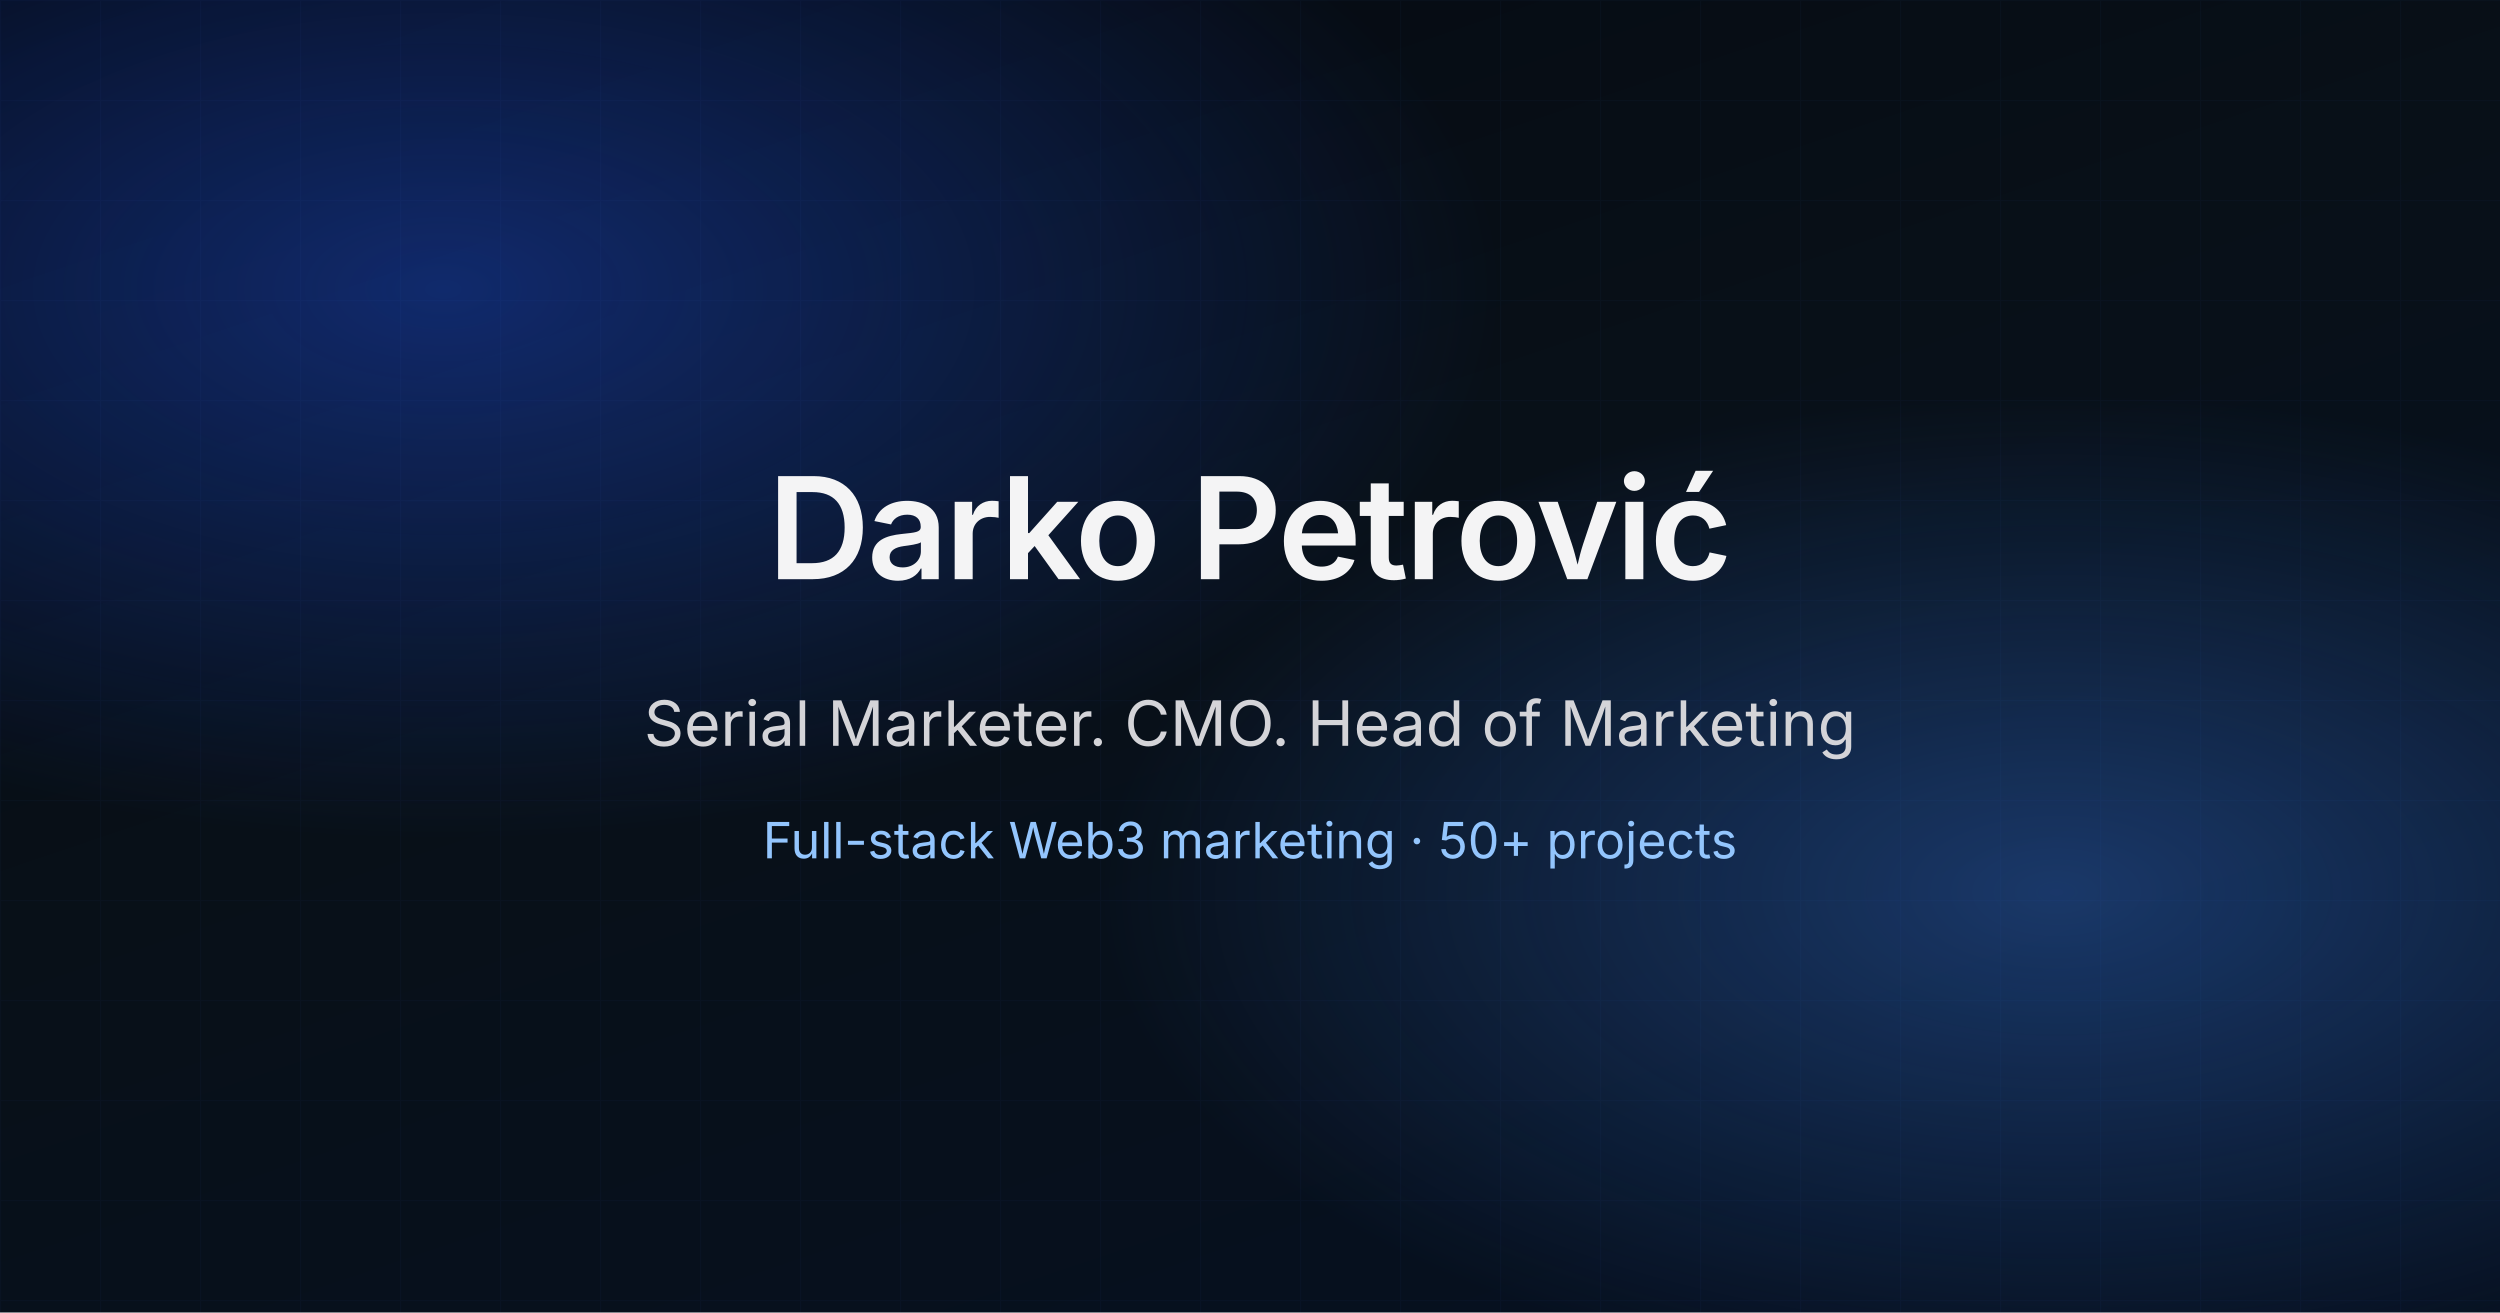
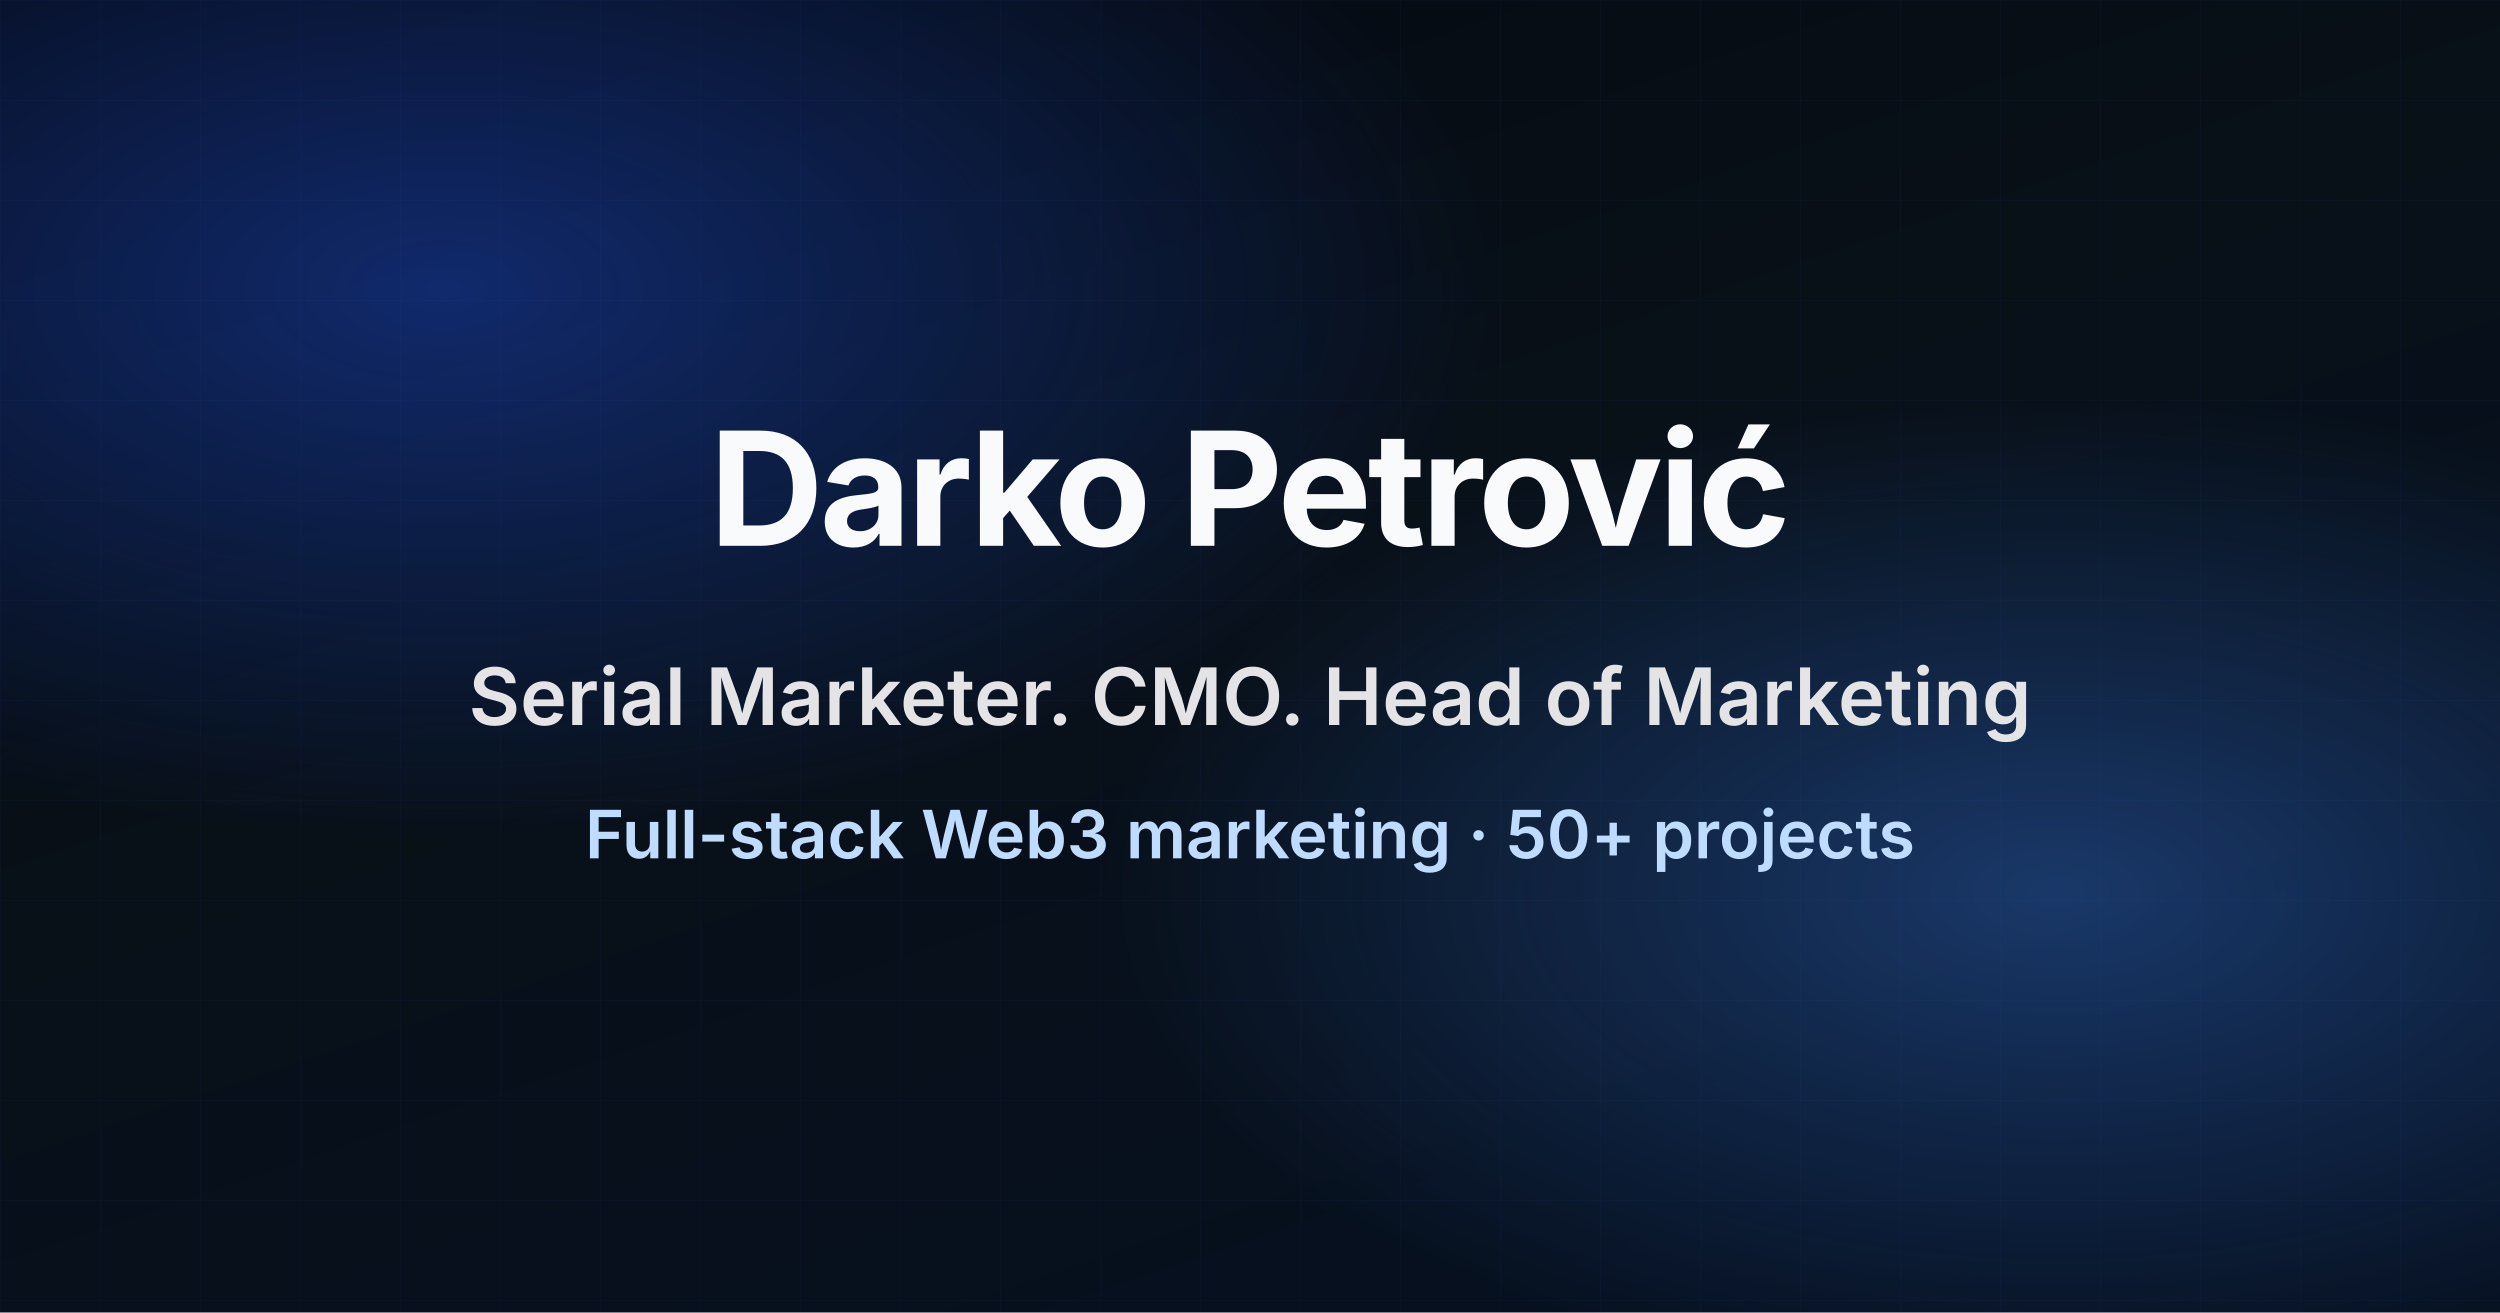
<svg xmlns="http://www.w3.org/2000/svg" width="1200" height="630" viewBox="0 0 1200 630" role="img" aria-label="Darko Petrovic. Serial Marketer. CMO. Head of Marketing">
  <defs>
    <linearGradient id="bg" x1="0%" y1="0%" x2="65%" y2="100%">
      <stop offset="0%" stop-color="#040810" />
      <stop offset="50%" stop-color="#081018" />
      <stop offset="100%" stop-color="#06101f" />
    </linearGradient>
    <radialGradient id="glow-deep" cx="18%" cy="22%" r="42%">
      <stop offset="0%" stop-color="#1d4ed8" stop-opacity="0.45" />
      <stop offset="100%" stop-color="#1d4ed8" stop-opacity="0" />
    </radialGradient>
    <radialGradient id="glow-bright" cx="82%" cy="68%" r="38%">
      <stop offset="0%" stop-color="#3b82f6" stop-opacity="0.35" />
      <stop offset="100%" stop-color="#3b82f6" stop-opacity="0" />
    </radialGradient>
    <pattern id="grid" width="48" height="48" patternUnits="userSpaceOnUse">
      <path d="M 48 0 L 0 0 0 48" fill="none" stroke="#3b82f6" stroke-opacity="0.06" stroke-width="1" />
    </pattern>
  </defs>
  <rect width="1200" height="630" fill="url(#bg)" />
  <rect width="1200" height="630" fill="url(#glow-deep)" />
  <rect width="1200" height="630" fill="url(#glow-bright)" />
  <rect width="1200" height="630" fill="url(#grid)" opacity="0.55" />
-   <text x="600" y="278" text-anchor="middle" fill="#f4f4f5" font-family="Inter, system-ui, sans-serif" font-size="68" font-weight="600" letter-spacing="-1.5">Darko Petrović</text>
-   <text x="600" y="358" text-anchor="middle" fill="#d4d4d8" font-family="Inter, system-ui, sans-serif" font-size="30" font-weight="400">Serial Marketer. CMO. Head of Marketing</text>
-   <text x="600" y="412" text-anchor="middle" fill="#93c5fd" font-family="Inter, system-ui, sans-serif" font-size="24" font-weight="400">Full-stack Web3 marketing · 50+ projects</text>
+   <text x="600" y="262" text-anchor="middle" fill="#f8fafc" font-family="Inter, system-ui, sans-serif" font-size="76" font-weight="700" letter-spacing="-2">Darko Petrović</text>
+   <text x="600" y="348" text-anchor="middle" fill="#e4e4e7" font-family="Inter, system-ui, sans-serif" font-size="38" font-weight="600">Serial Marketer. CMO. Head of Marketing</text>
+   <text x="600" y="412" text-anchor="middle" fill="#bfdbfe" font-family="Inter, system-ui, sans-serif" font-size="32" font-weight="600">Full-stack Web3 marketing · 50+ projects</text>
</svg>
